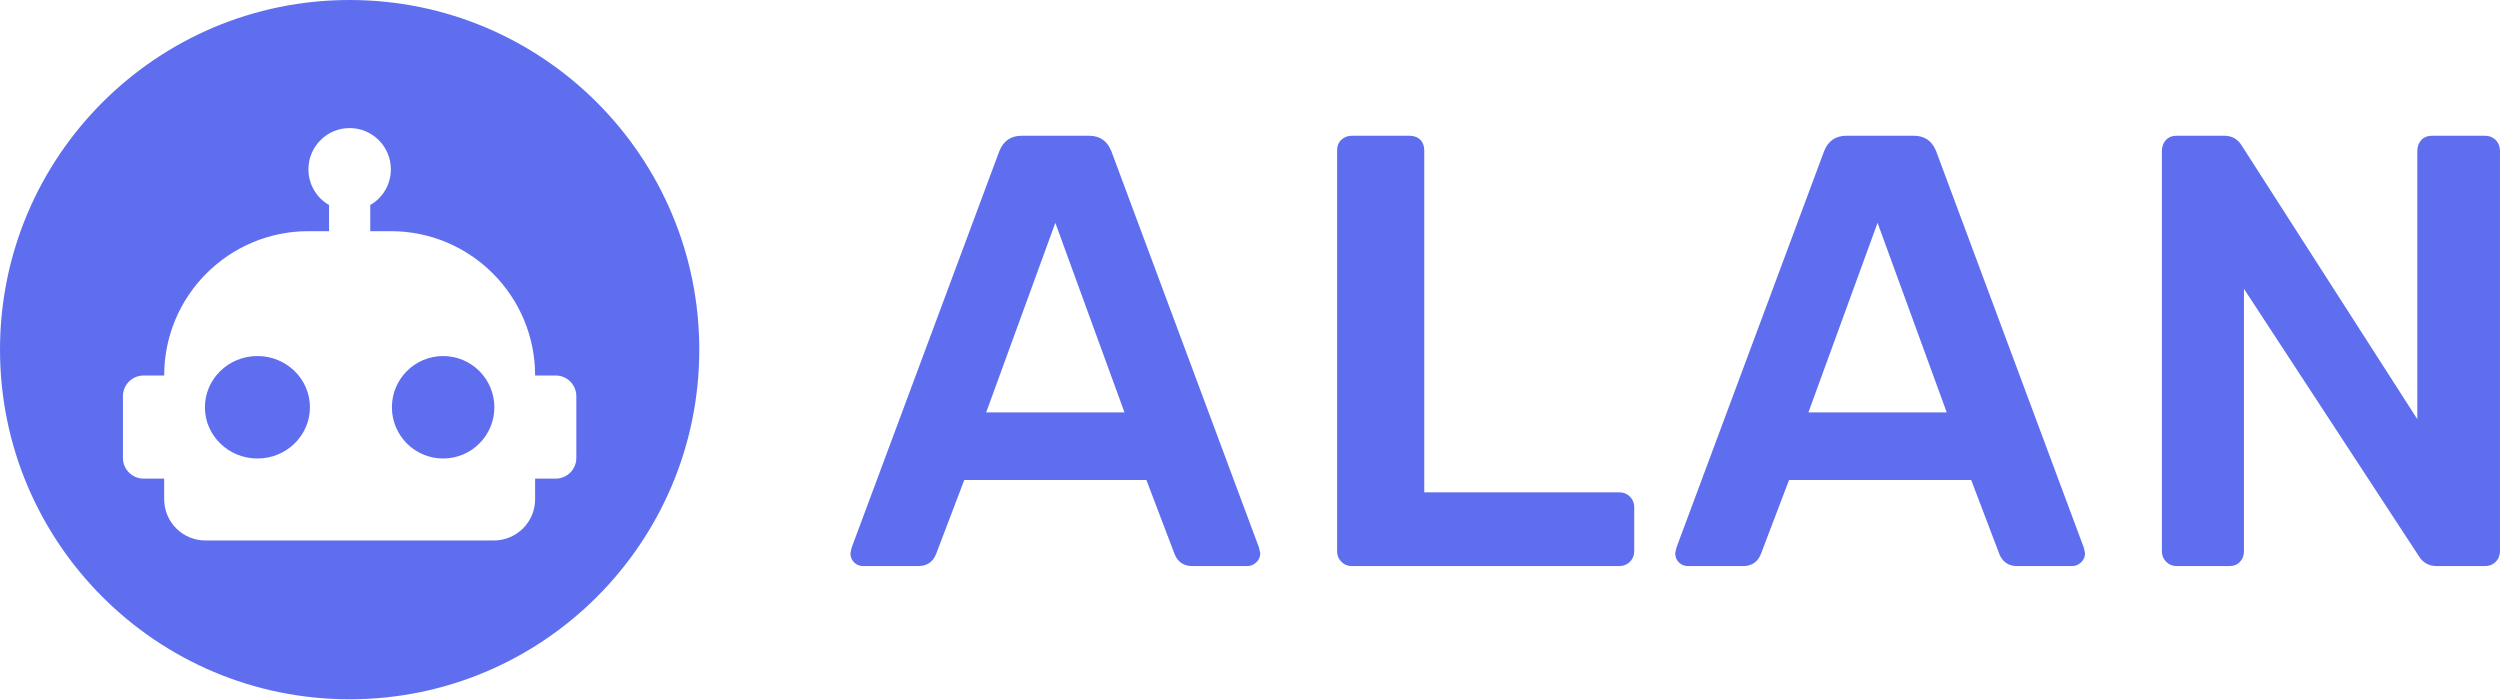
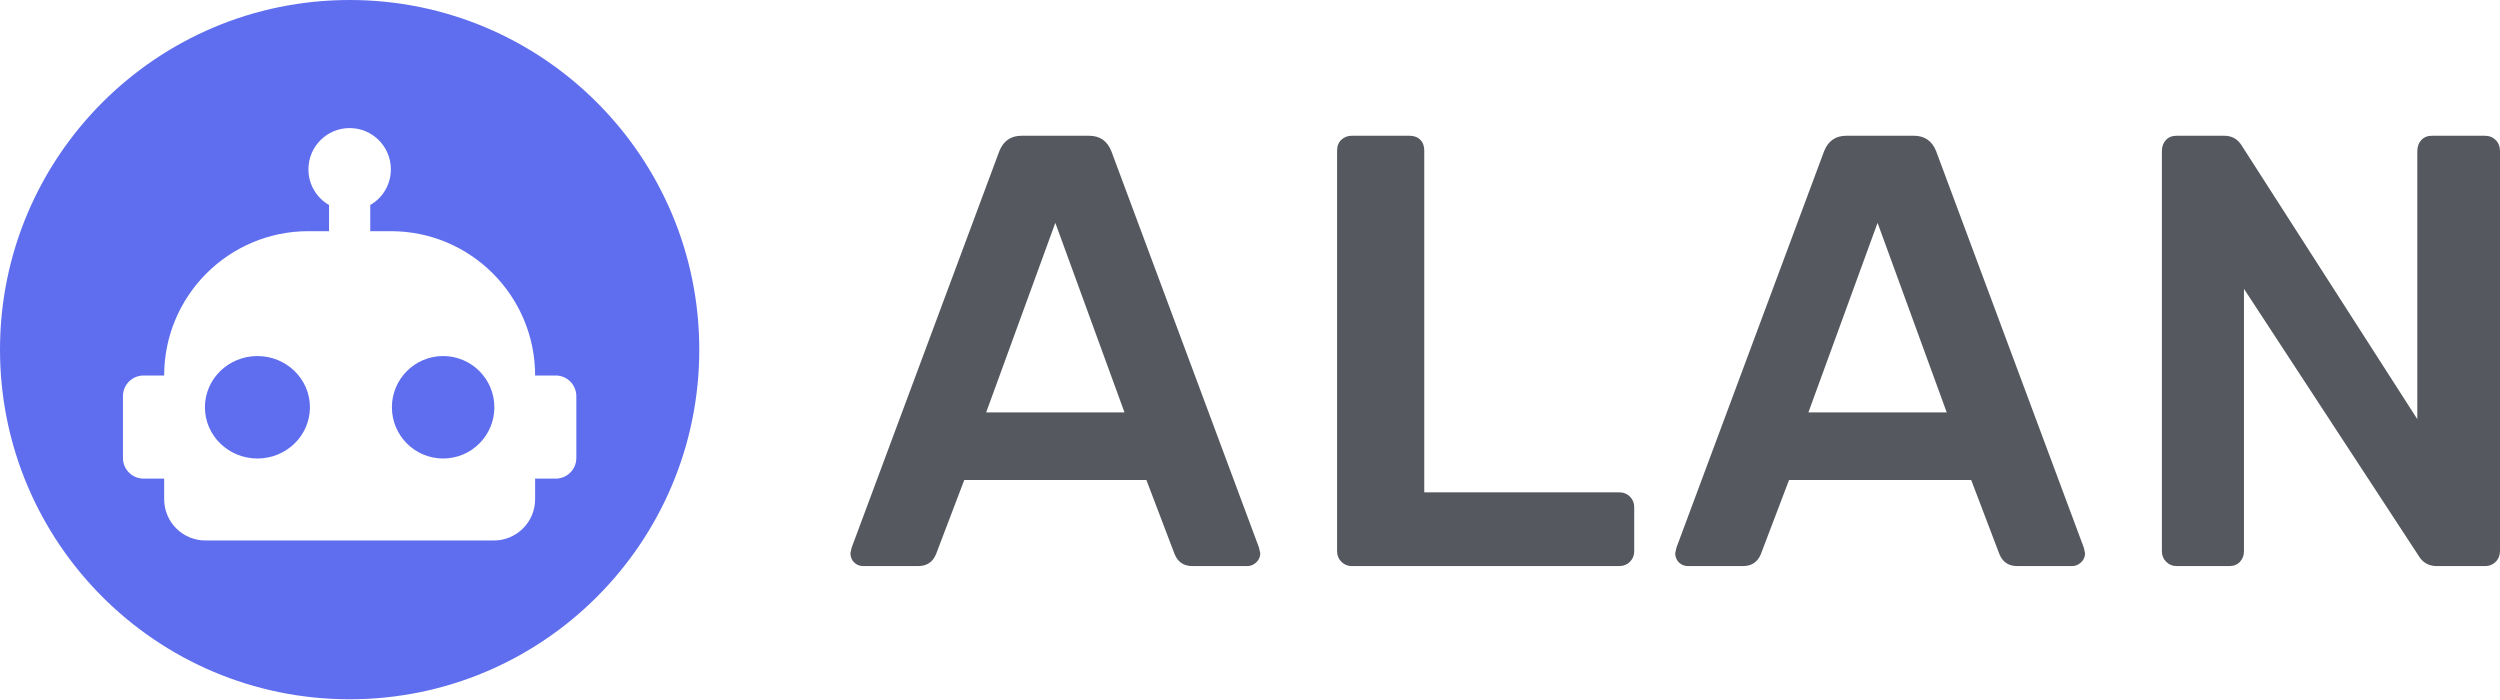
<svg xmlns="http://www.w3.org/2000/svg" width="976px" height="273px" viewBox="0 0 976 273" version="1.1">
  <g id="Artboard" stroke="none" stroke-width="1" fill="none" fill-rule="evenodd">
    <path d="M136.5,50 C145.387,50 152.591,57.208 152.591,66.1 C152.591,72.057 149.373,77.29 144.545,80.026 L144.545,90.25 L152.591,90.25 C183.695,90.25 208.909,115.479 208.909,146.6 L216.955,146.6 C221.398,146.6 225,150.204 225,154.65 L225,178.8 C225,183.246 221.398,186.85 216.955,186.85 L208.909,186.85 L208.909,194.9 C208.909,203.792 201.705,211 192.818,211 L80.182,211 C71.295,211 64.091,203.792 64.091,194.9 L64.091,186.85 L56.045,186.85 C51.602,186.85 48,183.246 48,178.8 L48,154.65 C48,150.204 51.602,146.6 56.045,146.6 L64.091,146.6 C64.091,115.479 89.305,90.25 120.409,90.25 L128.455,90.25 L128.455,80.026 C123.627,77.29 120.409,72.057 120.409,66.1 C120.409,57.208 127.613,50 136.5,50 M100.5,139 C89.178,139 80,147.954 80,159 C80,170.046 89.178,179 100.5,179 C111.822,179 121,170.046 121,159 C121,147.954 111.822,139 100.5,139 M173,139 C161.954,139 153,147.954 153,159 C153,170.046 161.954,179 173,179 C184.046,179 193,170.046 193,159 C193,147.954 184.046,139 173,139 Z M136.5,273 C211.887,273 273,211.887 273,136.5 C273,61.113 211.887,0 136.5,0 C61.113,0 0,61.113 0,136.5 C0,211.887 61.113,273 136.5,273 Z" id="Shape" fill="#5F6EEE" fill-rule="nonzero" />
-     <path d="M358.426,221 C361.79,221 364.112,219.48 365.393,216.44 L365.393,216.44 L376.444,187.4 L447.556,187.4 L458.607,216.44 C459.888,219.48 462.21,221 465.574,221 L465.574,221 L486.955,221 C488.236,221 489.397,220.52 490.438,219.56 C491.479,218.6 492,217.4 492,215.96 L492,215.96 L491.52,213.8 L433.862,59 C432.26,55 429.377,53 425.213,53 L425.213,53 L398.787,53 C394.623,53 391.74,55 390.138,59 L390.138,59 L332.48,213.8 L332,215.96 C332,217.4 332.48,218.6 333.441,219.56 C334.402,220.52 335.604,221 337.045,221 L337.045,221 L358.426,221 Z M439,161 L385,161 L412,87 L439,161 Z M632.008,221 C633.766,221 635.204,220.44 636.322,219.32 C637.441,218.2 638,216.84 638,215.24 L638,215.24 L638,197.96 C638,196.36 637.441,195 636.322,193.88 C635.204,192.76 633.766,192.2 632.008,192.2 L632.008,192.2 L556.033,192.2 L556.033,58.76 C556.033,57 555.514,55.6 554.475,54.56 C553.437,53.52 552.039,53 550.281,53 L550.281,53 L527.752,53 C526.154,53 524.796,53.52 523.678,54.56 C522.559,55.6 522,57 522,58.76 L522,58.76 L522,215.24 C522,216.84 522.559,218.2 523.678,219.32 C524.796,220.44 526.154,221 527.752,221 L527.752,221 L632.008,221 Z M680.426,221 C683.79,221 686.112,219.48 687.393,216.44 L687.393,216.44 L698.444,187.4 L769.556,187.4 L780.607,216.44 C781.888,219.48 784.21,221 787.574,221 L787.574,221 L808.955,221 C810.236,221 811.397,220.52 812.438,219.56 C813.479,218.6 814,217.4 814,215.96 L814,215.96 L813.52,213.8 L755.862,59 C754.26,55 751.377,53 747.213,53 L747.213,53 L720.787,53 C716.623,53 713.74,55 712.138,59 L712.138,59 L654.48,213.8 L654,215.96 C654,217.4 654.48,218.6 655.441,219.56 C656.402,220.52 657.604,221 659.045,221 L659.045,221 L680.426,221 Z M760,161 L706,161 L733,87 L760,161 Z M870.304,221 C872.058,221 873.453,220.44 874.489,219.32 C875.525,218.2 876.043,216.84 876.043,215.24 L876.043,215.24 L876.043,112.76 L944.196,216.92 C945.79,219.64 948.181,221 951.37,221 L951.37,221 L970.261,221 C971.855,221 973.21,220.44 974.326,219.32 C975.442,218.2 976,216.76 976,215 L976,215 L976,59 C976,57.24 975.442,55.8 974.326,54.68 C973.21,53.56 971.775,53 970.022,53 L970.022,53 L949.457,53 C947.703,53 946.308,53.56 945.272,54.68 C944.236,55.8 943.717,57.24 943.717,59 L943.717,59 L943.717,163.64 L875.326,57.08 C873.732,54.36 871.42,53 868.391,53 L868.391,53 L849.739,53 C847.986,53 846.591,53.56 845.554,54.68 C844.518,55.8 844,57.24 844,59 L844,59 L844,215.24 C844,216.84 844.558,218.2 845.674,219.32 C846.79,220.44 848.145,221 849.739,221 L849.739,221 L870.304,221 Z" id="ALAN" fill="#5F6EEE" fill-rule="nonzero" />
+     <path d="M358.426,221 C361.79,221 364.112,219.48 365.393,216.44 L365.393,216.44 L376.444,187.4 L447.556,187.4 L458.607,216.44 C459.888,219.48 462.21,221 465.574,221 L465.574,221 L486.955,221 C488.236,221 489.397,220.52 490.438,219.56 C491.479,218.6 492,217.4 492,215.96 L492,215.96 L491.52,213.8 L433.862,59 C432.26,55 429.377,53 425.213,53 L425.213,53 L398.787,53 C394.623,53 391.74,55 390.138,59 L390.138,59 L332.48,213.8 L332,215.96 C332,217.4 332.48,218.6 333.441,219.56 C334.402,220.52 335.604,221 337.045,221 L337.045,221 L358.426,221 Z M439,161 L385,161 L412,87 L439,161 Z M632.008,221 C633.766,221 635.204,220.44 636.322,219.32 C637.441,218.2 638,216.84 638,215.24 L638,215.24 L638,197.96 C638,196.36 637.441,195 636.322,193.88 C635.204,192.76 633.766,192.2 632.008,192.2 L632.008,192.2 L556.033,192.2 L556.033,58.76 C556.033,57 555.514,55.6 554.475,54.56 C553.437,53.52 552.039,53 550.281,53 L550.281,53 L527.752,53 C526.154,53 524.796,53.52 523.678,54.56 C522.559,55.6 522,57 522,58.76 L522,58.76 L522,215.24 C522,216.84 522.559,218.2 523.678,219.32 C524.796,220.44 526.154,221 527.752,221 L527.752,221 L632.008,221 Z M680.426,221 C683.79,221 686.112,219.48 687.393,216.44 L687.393,216.44 L698.444,187.4 L769.556,187.4 L780.607,216.44 C781.888,219.48 784.21,221 787.574,221 L787.574,221 L808.955,221 C810.236,221 811.397,220.52 812.438,219.56 C813.479,218.6 814,217.4 814,215.96 L814,215.96 L813.52,213.8 L755.862,59 C754.26,55 751.377,53 747.213,53 L747.213,53 L720.787,53 C716.623,53 713.74,55 712.138,59 L712.138,59 L654.48,213.8 L654,215.96 C654,217.4 654.48,218.6 655.441,219.56 C656.402,220.52 657.604,221 659.045,221 L659.045,221 L680.426,221 Z M760,161 L706,161 L733,87 L760,161 Z M870.304,221 C872.058,221 873.453,220.44 874.489,219.32 C875.525,218.2 876.043,216.84 876.043,215.24 L876.043,215.24 L876.043,112.76 L944.196,216.92 C945.79,219.64 948.181,221 951.37,221 L951.37,221 L970.261,221 C971.855,221 973.21,220.44 974.326,219.32 C975.442,218.2 976,216.76 976,215 L976,215 L976,59 C976,57.24 975.442,55.8 974.326,54.68 C973.21,53.56 971.775,53 970.022,53 L970.022,53 L949.457,53 C947.703,53 946.308,53.56 945.272,54.68 C944.236,55.8 943.717,57.24 943.717,59 L943.717,59 L943.717,163.64 L875.326,57.08 C873.732,54.36 871.42,53 868.391,53 L868.391,53 L849.739,53 C847.986,53 846.591,53.56 845.554,54.68 C844.518,55.8 844,57.24 844,59 L844,59 L844,215.24 C844,216.84 844.558,218.2 845.674,219.32 C846.79,220.44 848.145,221 849.739,221 L849.739,221 L870.304,221 Z" id="ALAN" fill="#55595F" fill-rule="nonzero" />
  </g>
</svg>
